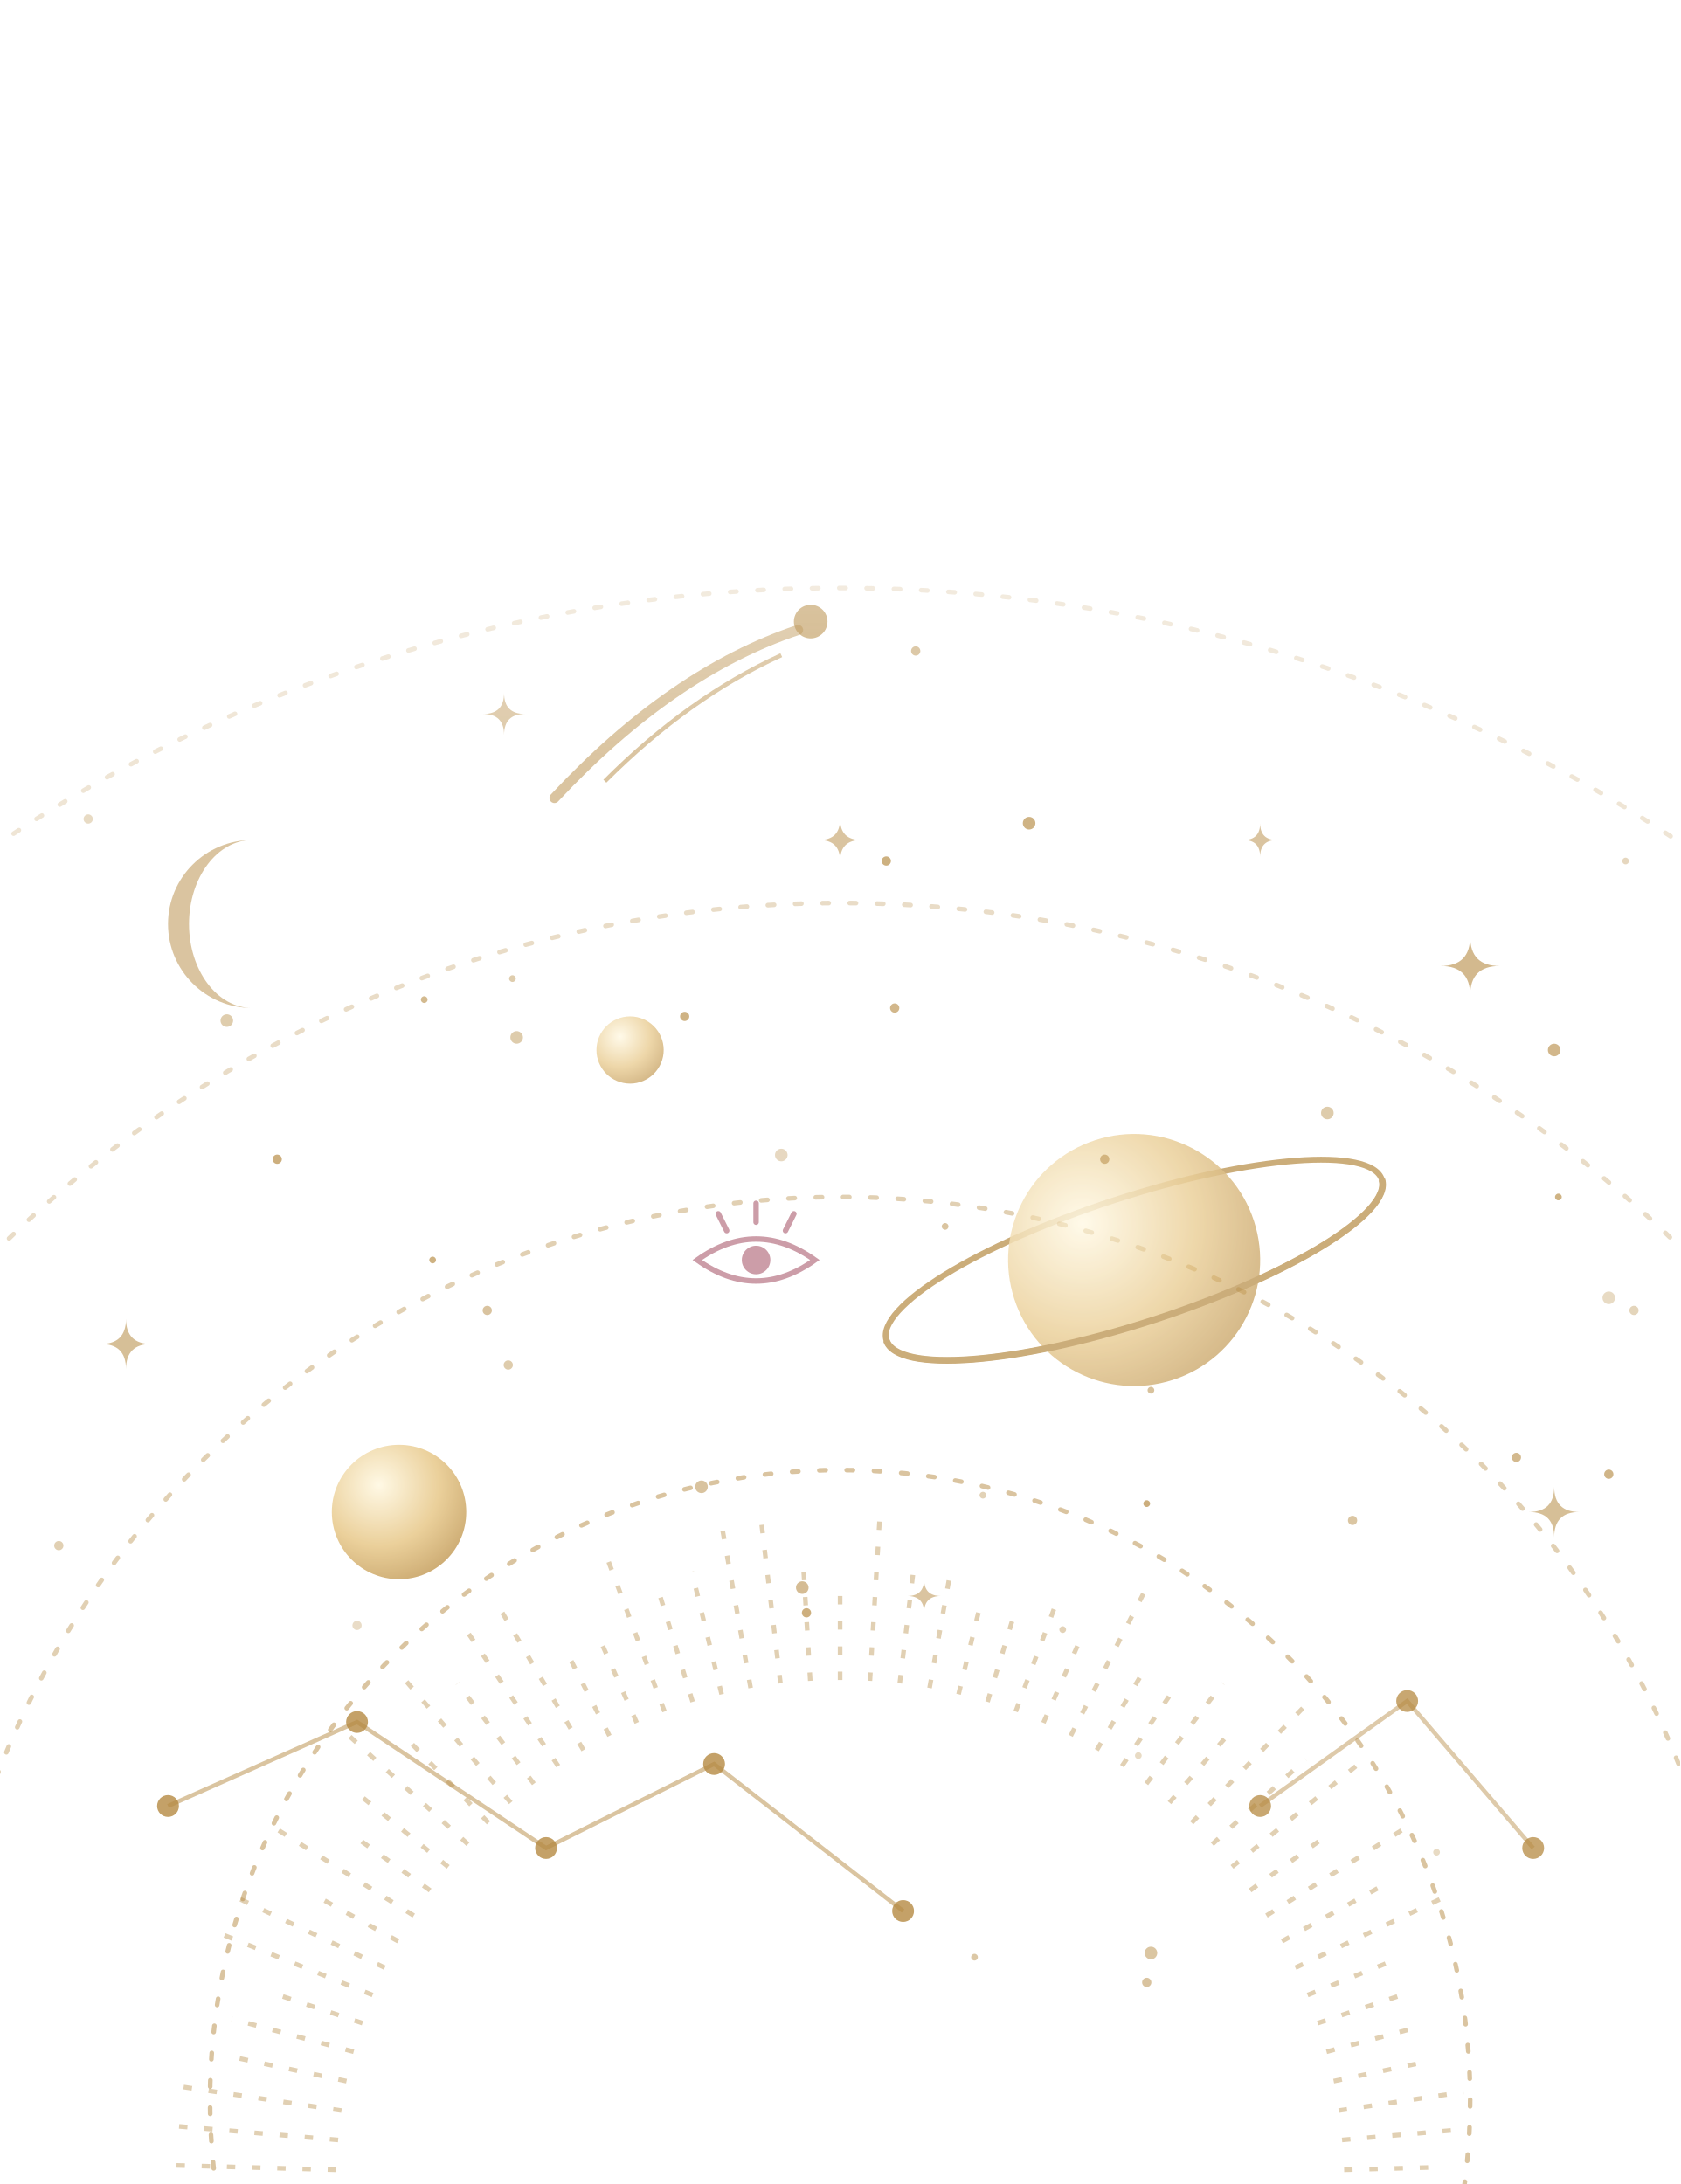
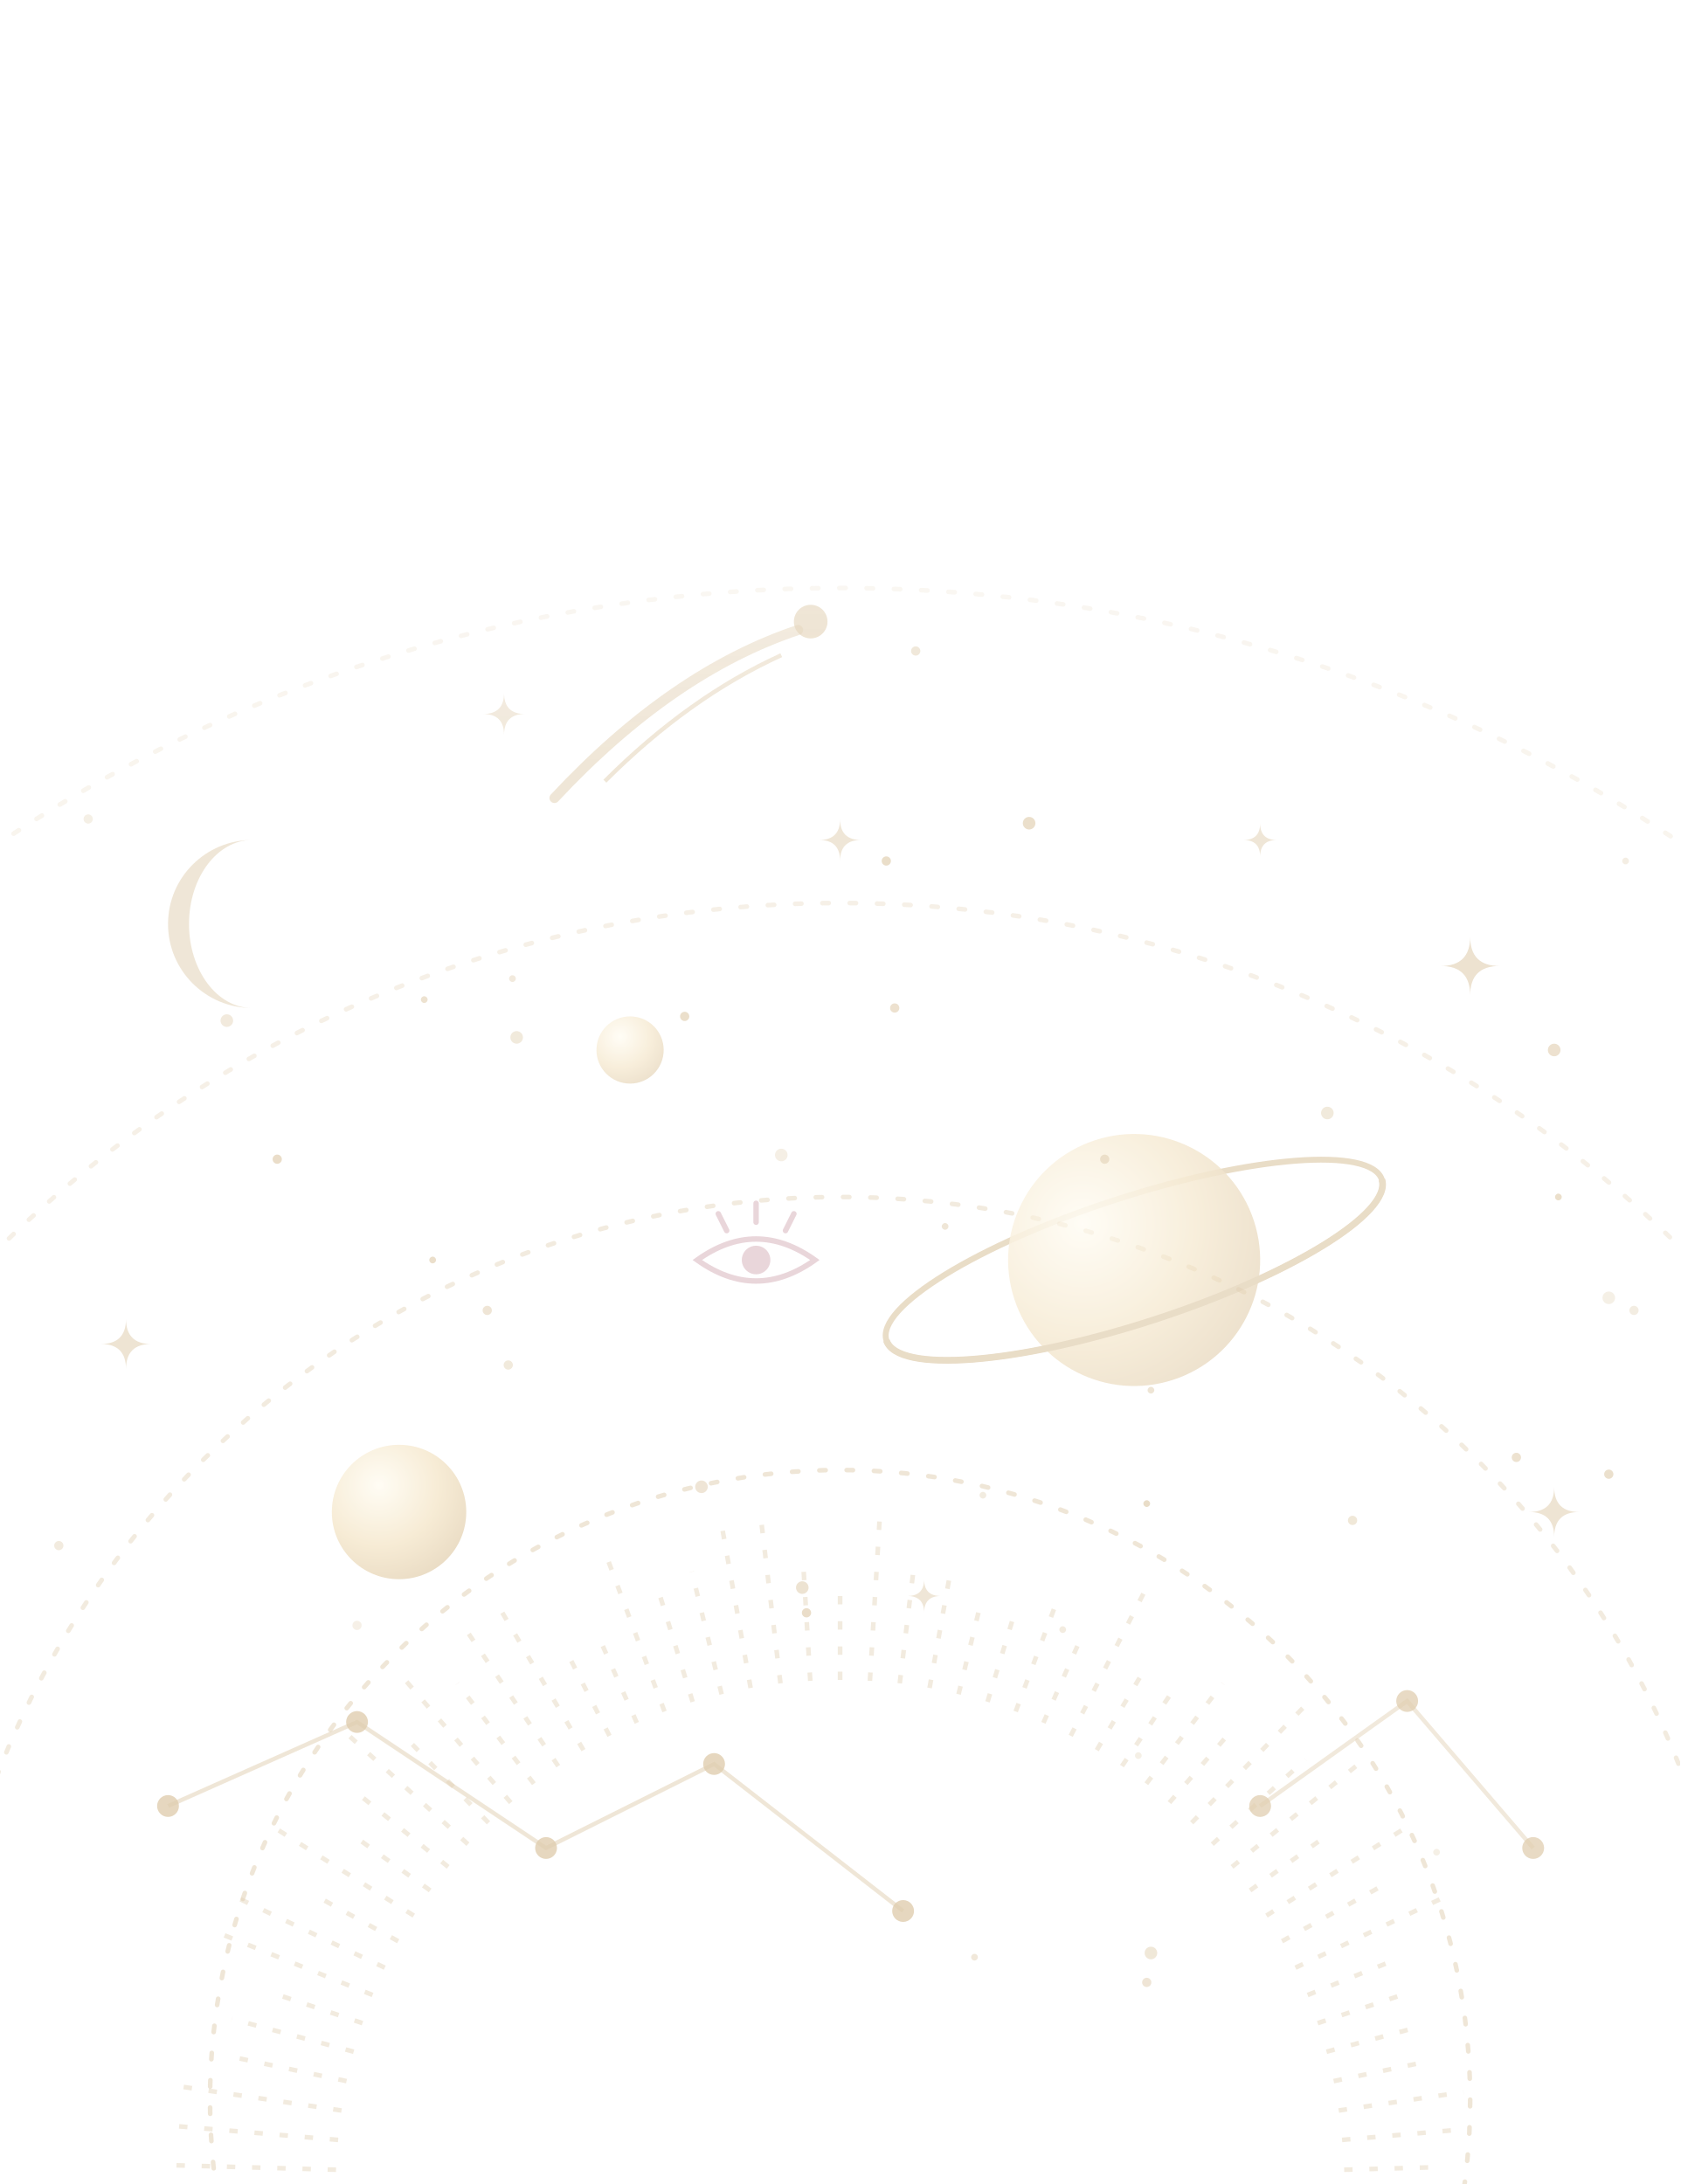
<svg xmlns="http://www.w3.org/2000/svg" viewBox="0 0 400 520" preserveAspectRatio="xMidYMax slice">
  <defs>
    <linearGradient id="g" x1="0" y1="0" x2="0" y2="1">
      <stop offset="0" stop-color="#fff" stop-opacity="0" />
      <stop offset=".35" stop-color="#fff" />
    </linearGradient>
    <mask id="m">
      <rect width="400" height="520" fill="url(#g)" />
    </mask>
    <radialGradient id="p" cx="35%" cy="30%" r="75%">
      <stop offset="0" stop-color="#FFF6DA" />
      <stop offset=".6" stop-color="#E2BC70" />
      <stop offset="1" stop-color="#B98A3A" />
    </radialGradient>
  </defs>
-   <g mask="url(#m)">
+   <g mask="url(#m)" opacity=".42">
    <circle cx="200" cy="500" r="150" fill="none" stroke="#B58A42" stroke-width="1.1" stroke-dasharray="1.5 5" stroke-linecap="round" opacity="0.5" />
    <circle cx="200" cy="500" r="215" fill="none" stroke="#B58A42" stroke-width="1.1" stroke-dasharray="1.5 5" stroke-linecap="round" opacity="0.4" />
    <circle cx="200" cy="500" r="285" fill="none" stroke="#B58A42" stroke-width="1.1" stroke-dasharray="1.5 5" stroke-linecap="round" opacity="0.3" />
    <circle cx="200" cy="500" r="360" fill="none" stroke="#B58A42" stroke-width="1.1" stroke-dasharray="1.5 5" stroke-linecap="round" opacity="0.22" />
    <g transform="translate(270 300) rotate(-18)" opacity=".7">
      <ellipse rx="62" ry="15" fill="none" stroke="#B58A42" stroke-width="1.4" />
      <circle r="30" fill="url(#p)" opacity=".85" />
      <path d="M-62 0 A62 15 0 0 0 62 0" fill="none" stroke="#B58A42" stroke-width="1.6" />
    </g>
    <circle cx="95" cy="360" r="16" fill="url(#p)" opacity=".7" />
    <circle cx="150" cy="250" r="8" fill="url(#p)" opacity=".6" />
    <path d="M60 200 A20 20 0 1 0 60 240 A15.0 20 0 1 1 60 200Z" fill="#B58A42" opacity="0.5" />
    <path d="M40 430 L85 410 L130 440 L170 420 L215 455" fill="none" stroke="#B58A42" stroke-width="1" opacity="0.5" />
    <circle cx="40" cy="430" r="2.6" fill="#B58A42" opacity="0.8" />
    <circle cx="85" cy="410" r="2.6" fill="#B58A42" opacity="0.8" />
    <circle cx="130" cy="440" r="2.6" fill="#B58A42" opacity="0.8" />
    <circle cx="170" cy="420" r="2.6" fill="#B58A42" opacity="0.8" />
    <circle cx="215" cy="455" r="2.6" fill="#B58A42" opacity="0.8" />
    <path d="M300 430 L335 405 L365 440" fill="none" stroke="#B58A42" stroke-width="1" opacity="0.45" />
    <circle cx="300" cy="430" r="2.6" fill="#B58A42" opacity="0.75" />
    <circle cx="335" cy="405" r="2.6" fill="#B58A42" opacity="0.75" />
    <circle cx="365" cy="440" r="2.6" fill="#B58A42" opacity="0.75" />
    <path d="M350 223 Q350 230 357 230 Q350 230 350 237 Q350 230 343 230 Q350 230 350 223Z" fill="#B58A42" opacity="0.6" />
    <path d="M200 195 Q200 200 205 200 Q200 200 200 205 Q200 200 195 200 Q200 200 200 195Z" fill="#B58A42" opacity="0.5" />
    <path d="M30 314 Q30 320 36 320 Q30 320 30 326 Q30 320 24 320 Q30 320 30 314Z" fill="#B58A42" opacity="0.55" />
    <path d="M220 376 Q220 380 224 380 Q220 380 220 384 Q220 380 216 380 Q220 380 220 376Z" fill="#B58A42" opacity="0.5" />
    <path d="M370 354 Q370 360 376 360 Q370 360 370 366 Q370 360 364 360 Q370 360 370 354Z" fill="#B58A42" opacity="0.55" />
    <path d="M120 165 Q120 170 125 170 Q120 170 120 175 Q120 170 115 170 Q120 170 120 165Z" fill="#B58A42" opacity="0.45" />
    <path d="M300 196 Q300 200 304 200 Q300 200 300 204 Q300 200 296 200 Q300 200 300 196Z" fill="#B58A42" opacity="0.5" />
    <circle cx="316" cy="265" r="1.5" fill="#B58A42" opacity="0.44" />
    <circle cx="371" cy="285" r="0.8" fill="#B58A42" opacity="0.65" />
    <circle cx="273" cy="472" r="1.1" fill="#B58A42" opacity="0.51" />
    <circle cx="211" cy="205" r="1.1" fill="#B58A42" opacity="0.67" />
    <circle cx="191" cy="378" r="1.5" fill="#B58A42" opacity="0.57" />
    <circle cx="167" cy="354" r="1.5" fill="#B58A42" opacity="0.51" />
    <circle cx="370" cy="250" r="1.5" fill="#B58A42" opacity="0.61" />
    <circle cx="253" cy="388" r="0.8" fill="#B58A42" opacity="0.38" />
    <circle cx="234" cy="356" r="0.8" fill="#B58A42" opacity="0.39" />
    <circle cx="273" cy="358" r="0.8" fill="#B58A42" opacity="0.69" />
    <circle cx="387" cy="205" r="0.8" fill="#B58A42" opacity="0.34" />
    <circle cx="383" cy="309" r="1.5" fill="#B58A42" opacity="0.31" />
    <circle cx="186" cy="275" r="1.5" fill="#B58A42" opacity="0.33" />
    <circle cx="85" cy="387" r="1.1" fill="#B58A42" opacity="0.30" />
    <circle cx="163" cy="242" r="1.1" fill="#B58A42" opacity="0.65" />
    <circle cx="274" cy="331" r="0.8" fill="#B58A42" opacity="0.52" />
    <circle cx="123" cy="247" r="1.5" fill="#B58A42" opacity="0.44" />
    <circle cx="232" cy="466" r="0.8" fill="#B58A42" opacity="0.47" />
    <circle cx="322" cy="362" r="1.1" fill="#B58A42" opacity="0.49" />
    <circle cx="66" cy="276" r="1.1" fill="#B58A42" opacity="0.68" />
    <circle cx="383" cy="351" r="1.1" fill="#B58A42" opacity="0.63" />
    <circle cx="263" cy="276" r="1.1" fill="#B58A42" opacity="0.53" />
    <circle cx="245" cy="196" r="1.5" fill="#B58A42" opacity="0.65" />
    <circle cx="225" cy="292" r="0.8" fill="#B58A42" opacity="0.50" />
    <circle cx="192" cy="384" r="1.1" fill="#B58A42" opacity="0.68" />
    <circle cx="361" cy="347" r="1.1" fill="#B58A42" opacity="0.60" />
    <circle cx="122" cy="233" r="0.8" fill="#B58A42" opacity="0.43" />
    <circle cx="389" cy="312" r="1.1" fill="#B58A42" opacity="0.36" />
    <circle cx="14" cy="368" r="1.1" fill="#B58A42" opacity="0.40" />
    <circle cx="21" cy="195" r="1.1" fill="#B58A42" opacity="0.31" />
    <circle cx="213" cy="240" r="1.1" fill="#B58A42" opacity="0.61" />
    <circle cx="101" cy="238" r="0.8" fill="#B58A42" opacity="0.59" />
    <circle cx="116" cy="312" r="1.1" fill="#B58A42" opacity="0.51" />
    <circle cx="342" cy="441" r="0.8" fill="#B58A42" opacity="0.31" />
    <circle cx="54" cy="243" r="1.5" fill="#B58A42" opacity="0.43" />
    <circle cx="121" cy="325" r="1.1" fill="#B58A42" opacity="0.44" />
    <circle cx="271" cy="418" r="0.8" fill="#B58A42" opacity="0.31" />
    <circle cx="103" cy="300" r="0.8" fill="#B58A42" opacity="0.66" />
    <circle cx="218" cy="155" r="1.1" fill="#B58A42" opacity="0.54" />
    <circle cx="274" cy="465" r="1.5" fill="#B58A42" opacity="0.49" />
    <path d="M190 150 Q160 160 132 190" stroke="#B58A42" stroke-width="2.4" stroke-linecap="round" fill="none" opacity="0.5" />
    <path d="M186 156 Q164 166 144 186" stroke="#B58A42" stroke-width="1" fill="none" opacity="0.5" />
    <circle cx="193" cy="148" r="4" fill="#B58A42" opacity="0.65" />
    <g transform="translate(180 300) scale(1)" opacity="0.5" fill="none" stroke="#9A3B52" stroke-width="1.3" stroke-linecap="round">
      <path d="M-14 0 Q0 -10 14 0 Q0 10 -14 0Z" />
      <circle r="3.4" fill="#9A3B52" stroke="none" />
      <path d="M-7 -7 L-9 -11 M0 -9 L0 -13.5 M7 -7 L9 -11" />
    </g>
    <line x1="80.0" y1="516.6" x2="40.1" y2="515.5" stroke="#B58A42" stroke-width="1.1" stroke-dasharray="2 4" opacity=".4" />
    <line x1="80.5" y1="509.5" x2="40.6" y2="506.1" stroke="#B58A42" stroke-width="1.1" stroke-dasharray="2 4" opacity=".4" />
    <line x1="81.3" y1="502.5" x2="41.7" y2="496.6" stroke="#B58A42" stroke-width="1.1" stroke-dasharray="2 4" opacity=".4" />
    <line x1="82.5" y1="495.5" x2="53.2" y2="489.3" stroke="#B58A42" stroke-width="1.1" stroke-dasharray="2 4" opacity=".4" />
    <line x1="84.2" y1="488.5" x2="55.2" y2="480.7" stroke="#B58A42" stroke-width="1.1" stroke-dasharray="2 4" opacity=".4" />
    <line x1="86.3" y1="481.7" x2="65.4" y2="474.7" stroke="#B58A42" stroke-width="1.1" stroke-dasharray="2 4" opacity=".4" />
    <line x1="88.7" y1="475.0" x2="51.7" y2="460.1" stroke="#B58A42" stroke-width="1.1" stroke-dasharray="2 4" opacity=".4" />
    <line x1="91.6" y1="468.5" x2="55.5" y2="451.4" stroke="#B58A42" stroke-width="1.1" stroke-dasharray="2 4" opacity=".4" />
    <line x1="94.8" y1="462.2" x2="75.6" y2="451.6" stroke="#B58A42" stroke-width="1.1" stroke-dasharray="2 4" opacity=".4" />
    <line x1="98.5" y1="456.1" x2="64.6" y2="434.7" stroke="#B58A42" stroke-width="1.1" stroke-dasharray="2 4" opacity=".4" />
    <line x1="102.4" y1="450.1" x2="84.5" y2="437.3" stroke="#B58A42" stroke-width="1.1" stroke-dasharray="2 4" opacity=".4" />
    <line x1="106.7" y1="444.5" x2="83.4" y2="425.6" stroke="#B58A42" stroke-width="1.1" stroke-dasharray="2 4" opacity=".4" />
    <line x1="111.4" y1="439.1" x2="81.8" y2="412.1" stroke="#B58A42" stroke-width="1.1" stroke-dasharray="2 4" opacity=".4" />
    <line x1="116.3" y1="434.0" x2="95.4" y2="412.5" stroke="#B58A42" stroke-width="1.1" stroke-dasharray="2 4" opacity=".4" />
    <line x1="121.6" y1="429.2" x2="95.5" y2="398.9" stroke="#B58A42" stroke-width="1.1" stroke-dasharray="2 4" opacity=".4" />
    <line x1="127.1" y1="424.7" x2="108.9" y2="400.8" stroke="#B58A42" stroke-width="1.1" stroke-dasharray="2 4" opacity=".4" />
    <line x1="132.9" y1="420.5" x2="110.5" y2="387.4" stroke="#B58A42" stroke-width="1.1" stroke-dasharray="2 4" opacity=".4" />
    <line x1="138.9" y1="416.7" x2="118.6" y2="382.3" stroke="#B58A42" stroke-width="1.1" stroke-dasharray="2 4" opacity=".4" />
    <line x1="145.1" y1="413.3" x2="135.1" y2="393.7" stroke="#B58A42" stroke-width="1.1" stroke-dasharray="2 4" opacity=".4" />
    <line x1="151.6" y1="410.2" x2="142.7" y2="390.1" stroke="#B58A42" stroke-width="1.1" stroke-dasharray="2 4" opacity=".4" />
    <line x1="158.2" y1="407.5" x2="144.2" y2="370.0" stroke="#B58A42" stroke-width="1.1" stroke-dasharray="2 4" opacity=".4" />
    <line x1="164.9" y1="405.2" x2="156.1" y2="376.6" stroke="#B58A42" stroke-width="1.1" stroke-dasharray="2 4" opacity=".4" />
    <line x1="171.8" y1="403.4" x2="164.7" y2="374.2" stroke="#B58A42" stroke-width="1.1" stroke-dasharray="2 4" opacity=".4" />
    <line x1="178.7" y1="401.9" x2="171.7" y2="362.5" stroke="#B58A42" stroke-width="1.1" stroke-dasharray="2 4" opacity=".4" />
    <line x1="185.8" y1="400.8" x2="181.1" y2="361.1" stroke="#B58A42" stroke-width="1.1" stroke-dasharray="2 4" opacity=".4" />
    <line x1="192.9" y1="400.2" x2="191.1" y2="370.3" stroke="#B58A42" stroke-width="1.1" stroke-dasharray="2 4" opacity=".4" />
    <line x1="200.0" y1="400.0" x2="200.0" y2="378.0" stroke="#B58A42" stroke-width="1.1" stroke-dasharray="2 4" opacity=".4" />
    <line x1="207.1" y1="400.2" x2="209.5" y2="360.3" stroke="#B58A42" stroke-width="1.1" stroke-dasharray="2 4" opacity=".4" />
    <line x1="214.2" y1="400.8" x2="217.8" y2="371.1" stroke="#B58A42" stroke-width="1.1" stroke-dasharray="2 4" opacity=".4" />
    <line x1="221.3" y1="401.9" x2="226.6" y2="372.4" stroke="#B58A42" stroke-width="1.1" stroke-dasharray="2 4" opacity=".4" />
    <line x1="228.2" y1="403.4" x2="233.4" y2="382.0" stroke="#B58A42" stroke-width="1.1" stroke-dasharray="2 4" opacity=".4" />
    <line x1="235.1" y1="405.2" x2="241.5" y2="384.2" stroke="#B58A42" stroke-width="1.1" stroke-dasharray="2 4" opacity=".4" />
    <line x1="241.8" y1="407.5" x2="252.3" y2="379.4" stroke="#B58A42" stroke-width="1.1" stroke-dasharray="2 4" opacity=".4" />
    <line x1="248.4" y1="410.2" x2="257.3" y2="390.1" stroke="#B58A42" stroke-width="1.1" stroke-dasharray="2 4" opacity=".4" />
    <line x1="254.9" y1="413.3" x2="273.1" y2="377.7" stroke="#B58A42" stroke-width="1.1" stroke-dasharray="2 4" opacity=".4" />
    <line x1="261.1" y1="416.7" x2="272.3" y2="397.8" stroke="#B58A42" stroke-width="1.1" stroke-dasharray="2 4" opacity=".4" />
    <line x1="267.1" y1="420.5" x2="279.4" y2="402.3" stroke="#B58A42" stroke-width="1.1" stroke-dasharray="2 4" opacity=".4" />
    <line x1="272.9" y1="424.7" x2="291.1" y2="400.8" stroke="#B58A42" stroke-width="1.1" stroke-dasharray="2 4" opacity=".4" />
    <line x1="278.4" y1="429.2" x2="292.8" y2="412.5" stroke="#B58A42" stroke-width="1.1" stroke-dasharray="2 4" opacity=".4" />
    <line x1="283.7" y1="434.0" x2="311.5" y2="405.3" stroke="#B58A42" stroke-width="1.1" stroke-dasharray="2 4" opacity=".4" />
    <line x1="288.6" y1="439.1" x2="310.8" y2="418.9" stroke="#B58A42" stroke-width="1.1" stroke-dasharray="2 4" opacity=".4" />
    <line x1="293.3" y1="444.5" x2="324.3" y2="419.3" stroke="#B58A42" stroke-width="1.1" stroke-dasharray="2 4" opacity=".4" />
    <line x1="297.6" y1="450.1" x2="315.5" y2="437.3" stroke="#B58A42" stroke-width="1.1" stroke-dasharray="2 4" opacity=".4" />
    <line x1="301.5" y1="456.1" x2="335.4" y2="434.7" stroke="#B58A42" stroke-width="1.1" stroke-dasharray="2 4" opacity=".4" />
    <line x1="305.2" y1="462.2" x2="331.4" y2="447.7" stroke="#B58A42" stroke-width="1.1" stroke-dasharray="2 4" opacity=".4" />
    <line x1="308.4" y1="468.5" x2="344.5" y2="451.4" stroke="#B58A42" stroke-width="1.1" stroke-dasharray="2 4" opacity=".4" />
    <line x1="311.3" y1="475.0" x2="331.7" y2="466.8" stroke="#B58A42" stroke-width="1.1" stroke-dasharray="2 4" opacity=".4" />
    <line x1="313.7" y1="481.7" x2="334.6" y2="474.7" stroke="#B58A42" stroke-width="1.1" stroke-dasharray="2 4" opacity=".4" />
    <line x1="315.8" y1="488.5" x2="337.0" y2="482.8" stroke="#B58A42" stroke-width="1.1" stroke-dasharray="2 4" opacity=".4" />
    <line x1="317.5" y1="495.5" x2="339.0" y2="491.0" stroke="#B58A42" stroke-width="1.1" stroke-dasharray="2 4" opacity=".4" />
    <line x1="318.7" y1="502.5" x2="348.4" y2="498.1" stroke="#B58A42" stroke-width="1.1" stroke-dasharray="2 4" opacity=".4" />
    <line x1="319.5" y1="509.5" x2="349.4" y2="506.9" stroke="#B58A42" stroke-width="1.1" stroke-dasharray="2 4" opacity=".4" />
    <line x1="320.0" y1="516.6" x2="341.9" y2="516.0" stroke="#B58A42" stroke-width="1.1" stroke-dasharray="2 4" opacity=".4" />
  </g>
</svg>
